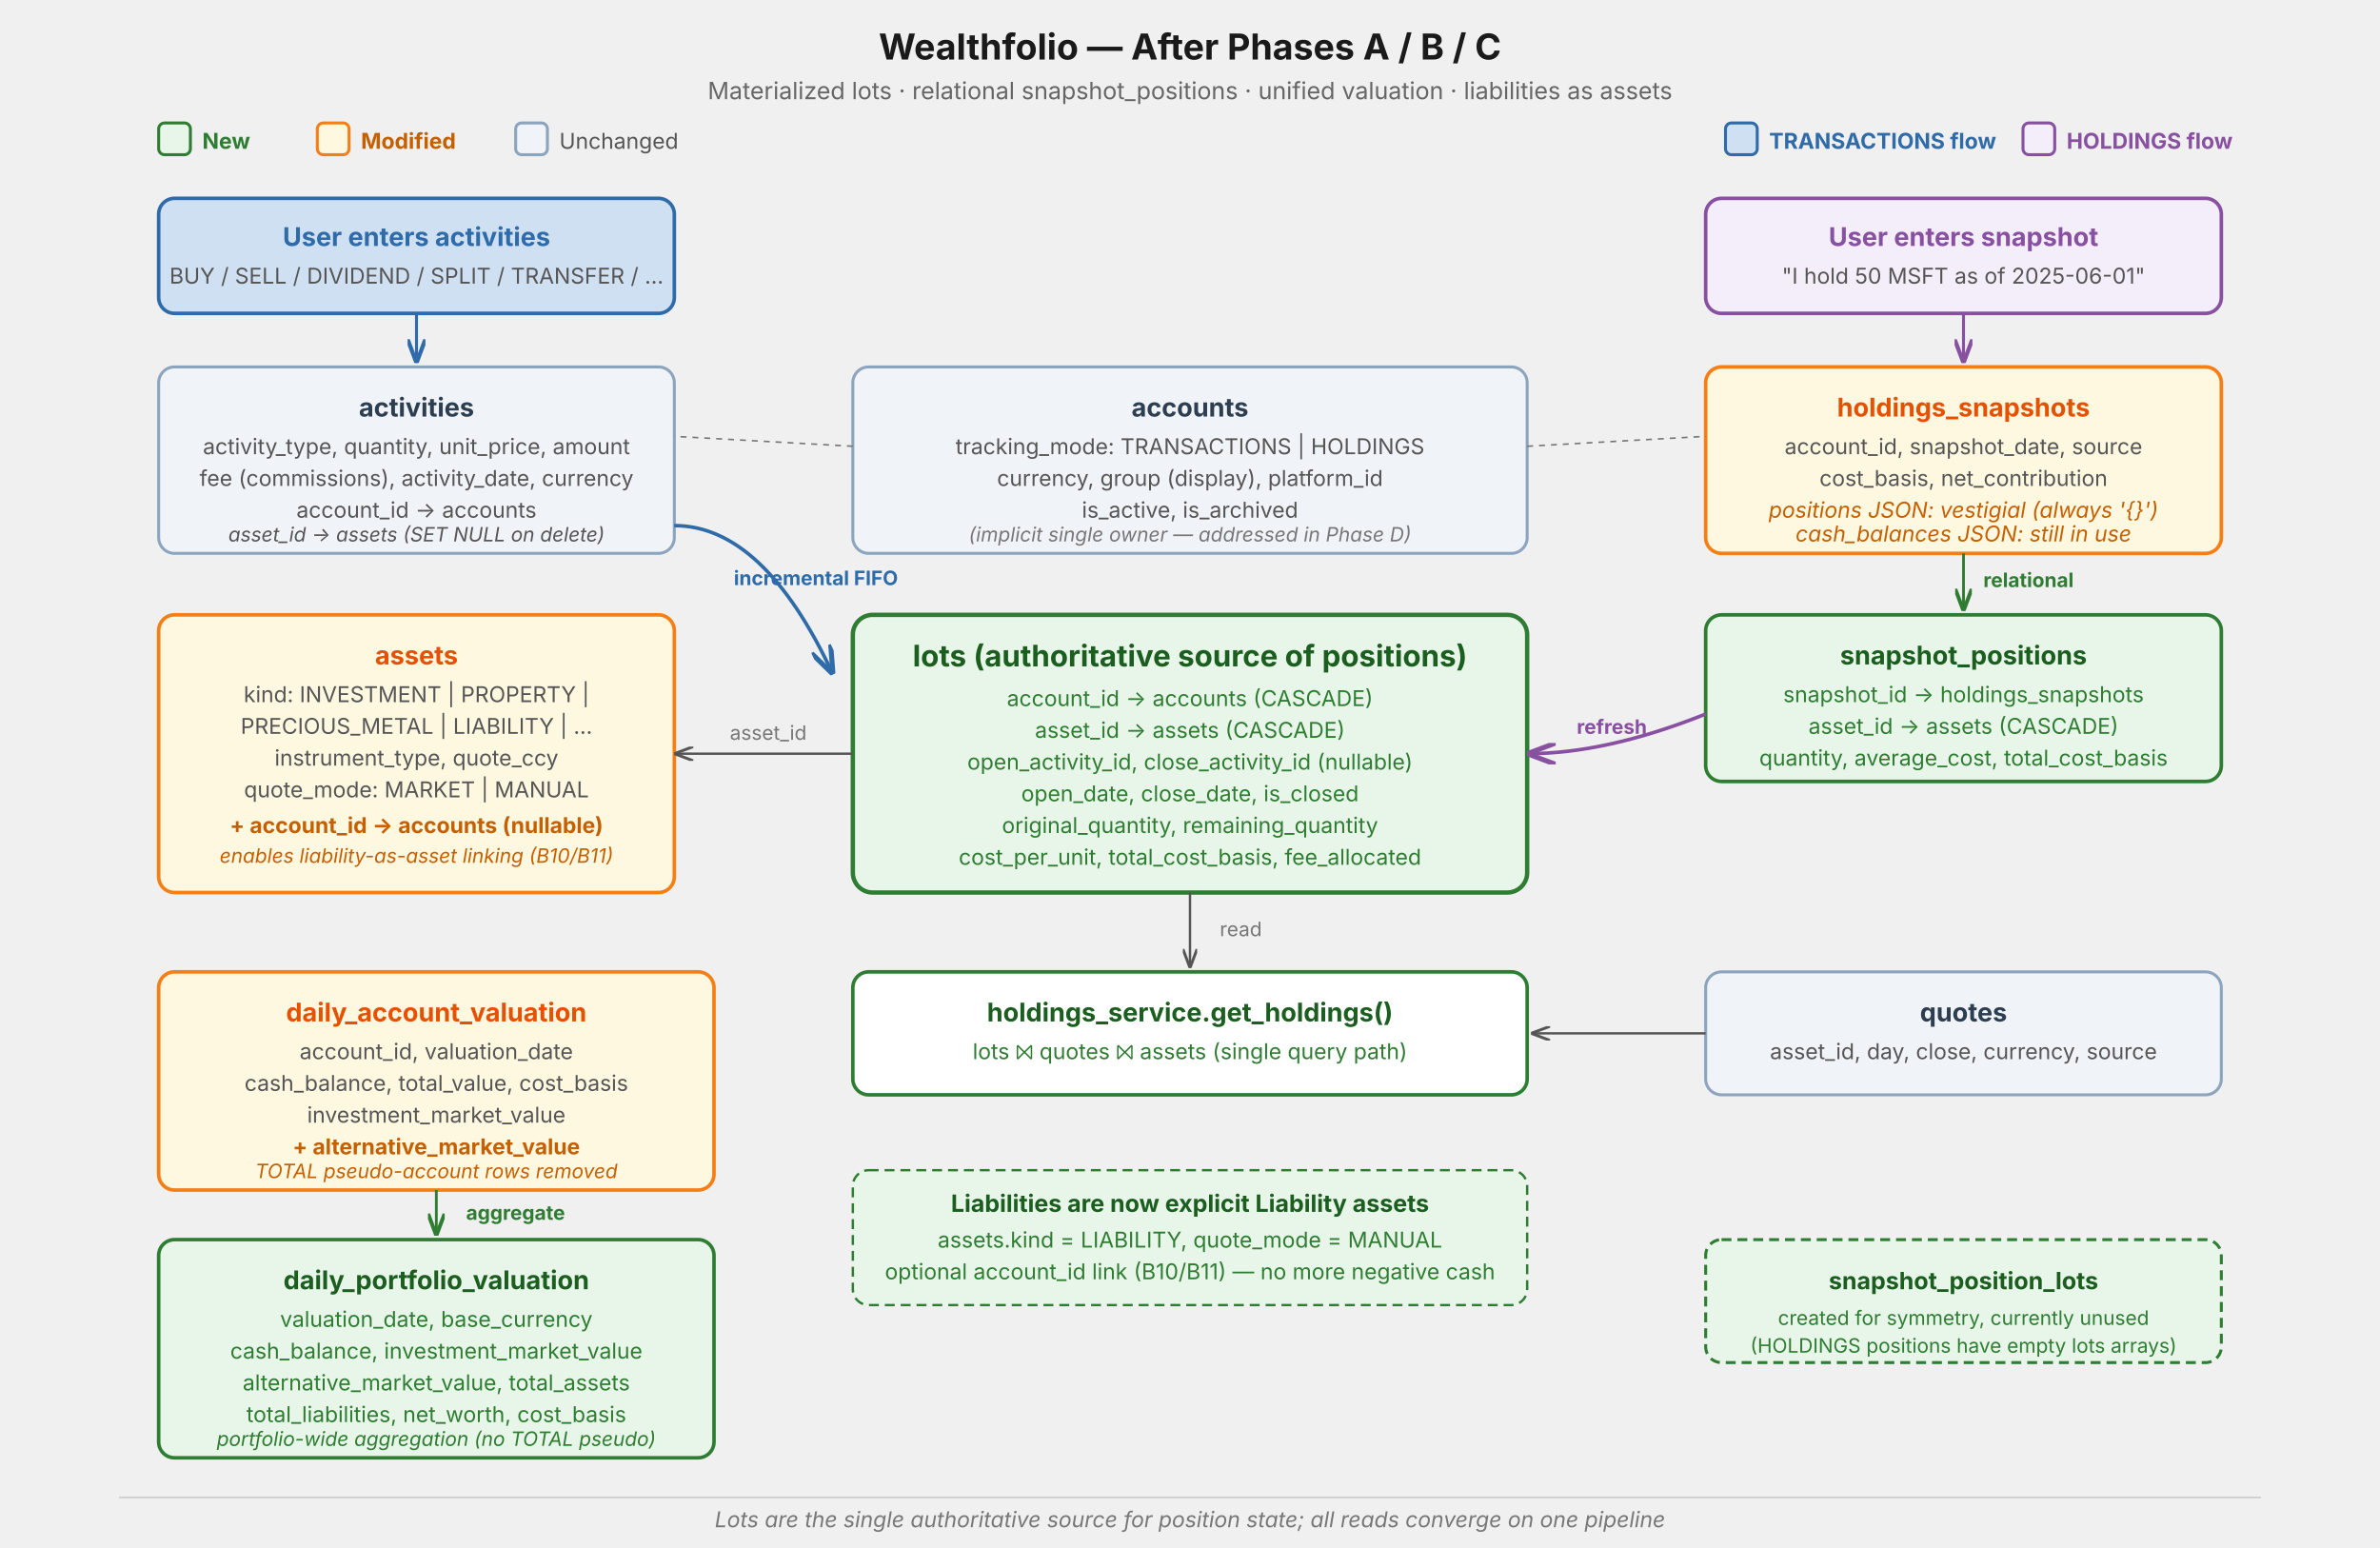
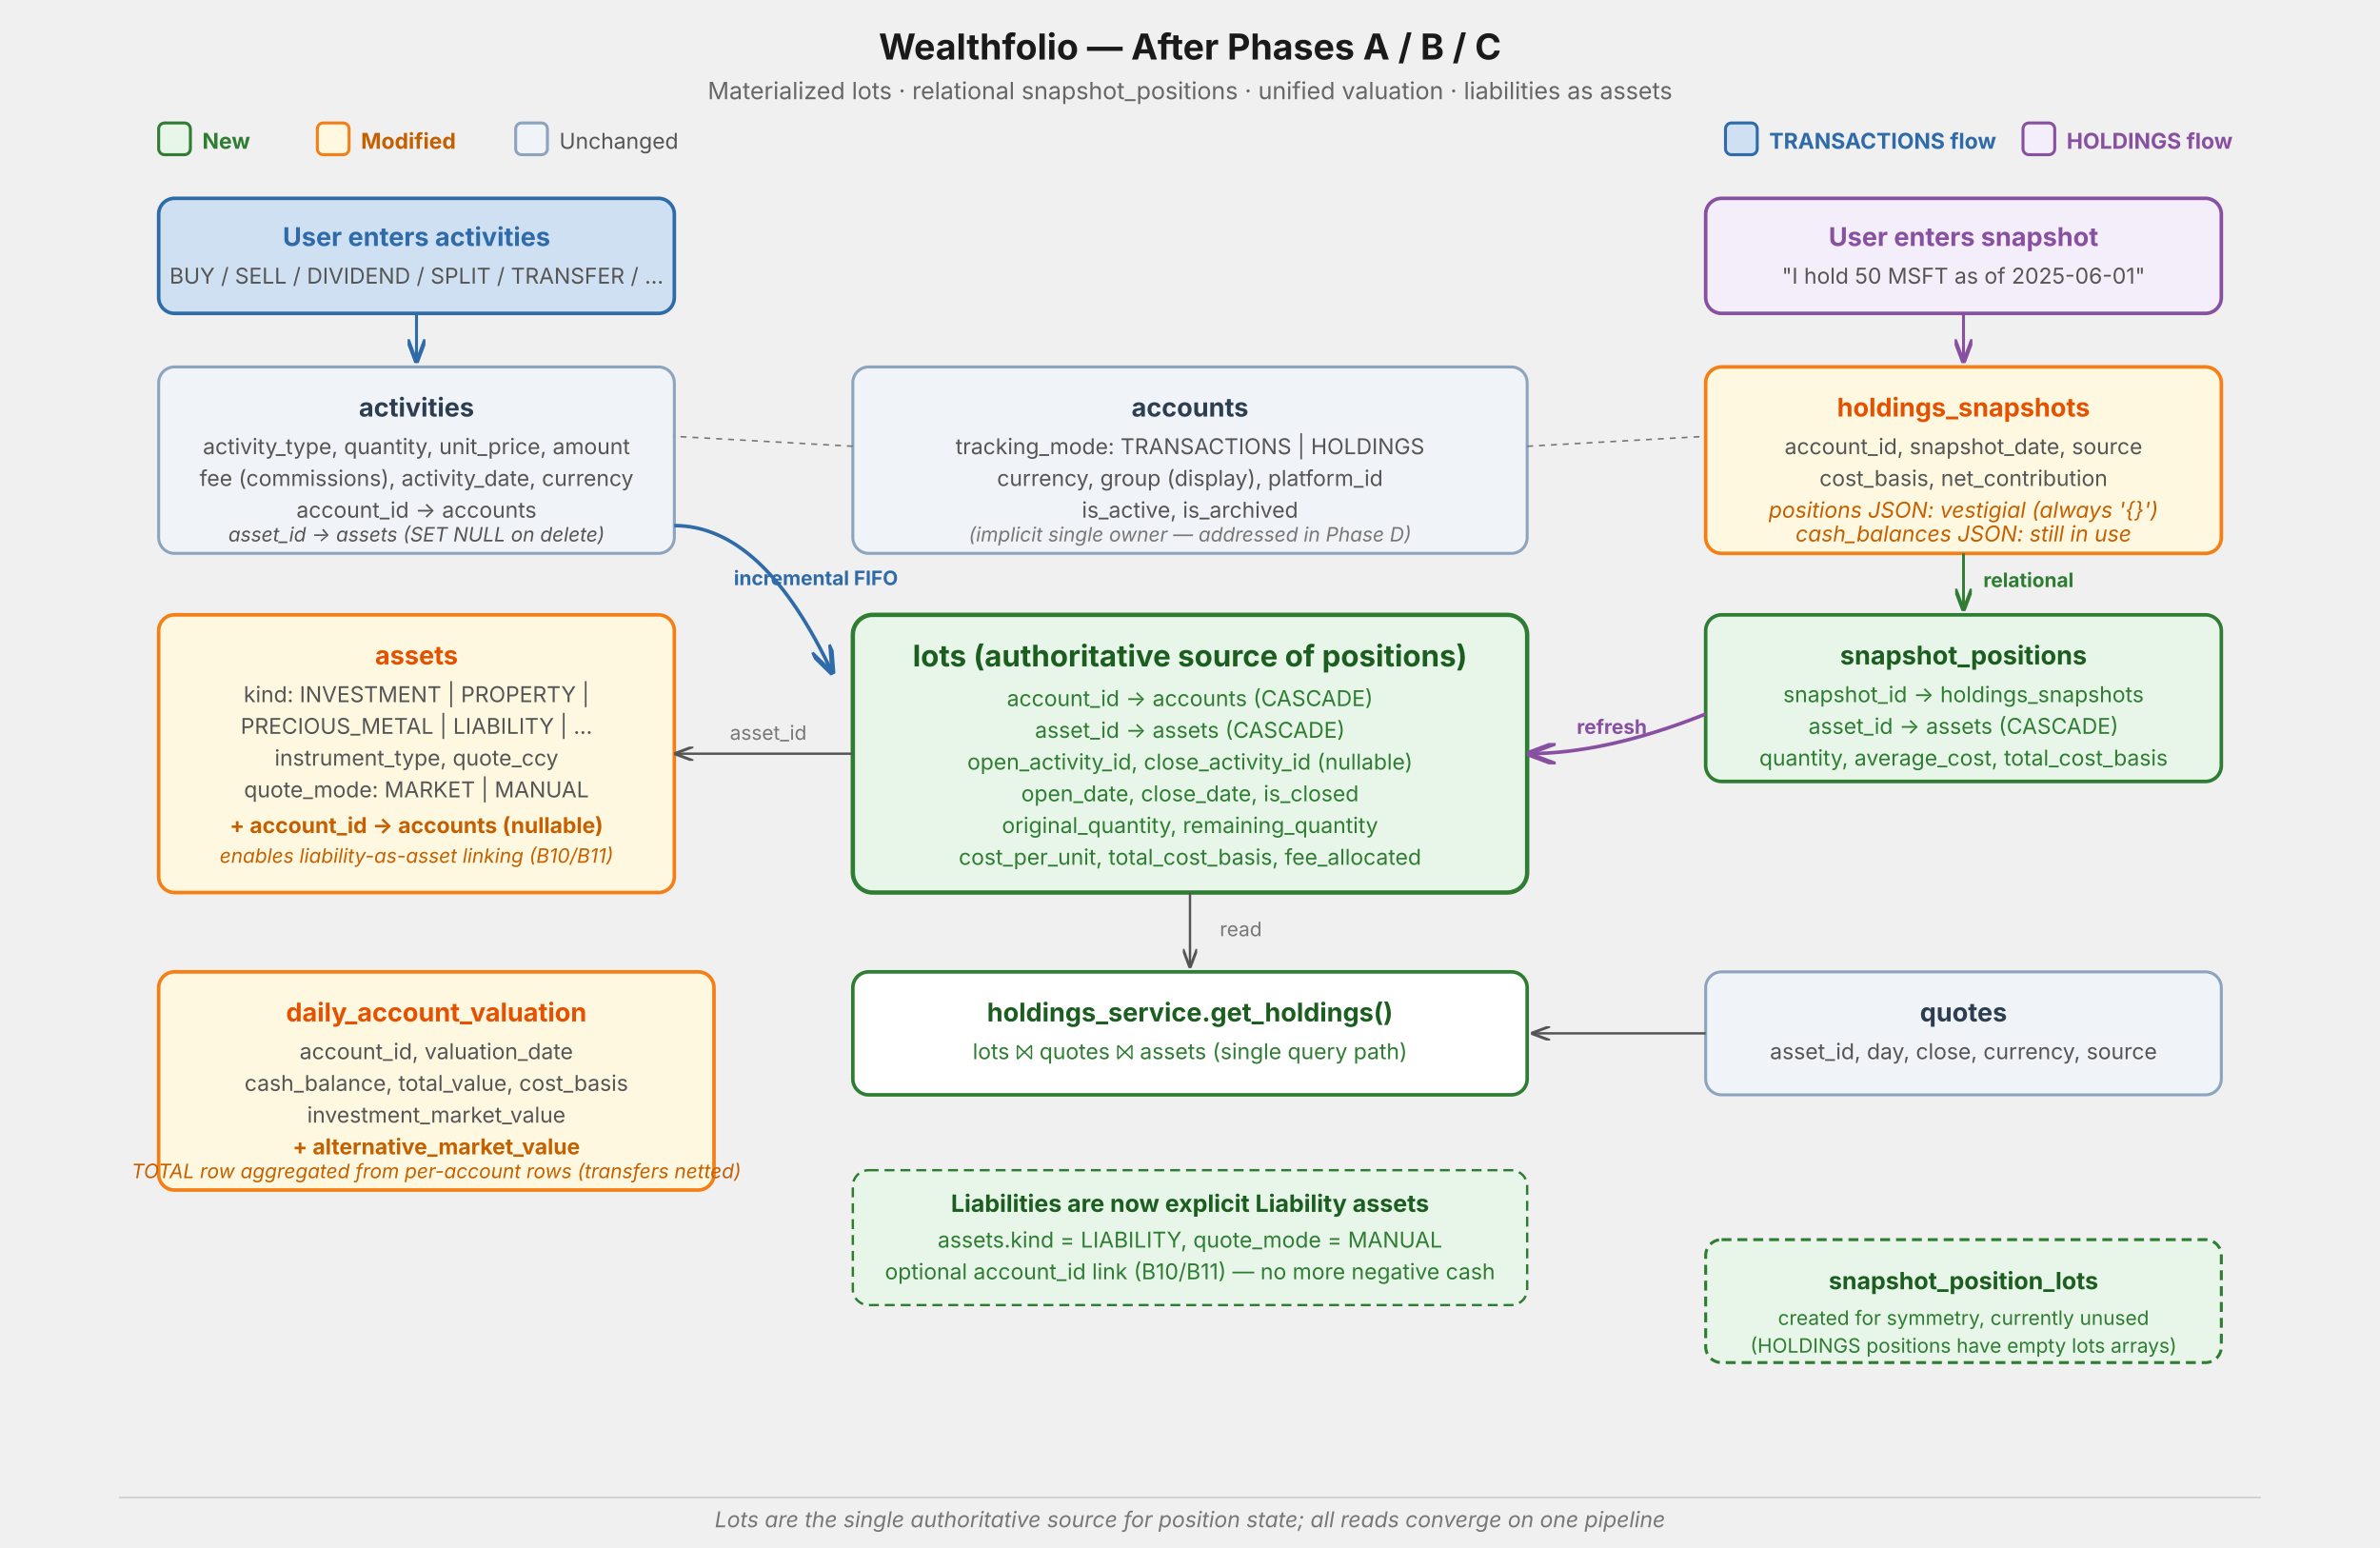
<svg xmlns="http://www.w3.org/2000/svg" viewBox="0 0 1200 780" font-family="Inter, -apple-system, sans-serif" font-size="13">
  <defs>
    <marker id="arrow" markerWidth="8" markerHeight="6" refX="8" refY="3" orient="auto">
      <path d="M0,0 L8,3 L0,6" fill="none" stroke="#555" stroke-width="1.2" />
    </marker>
    <marker id="arrow-tx" markerWidth="8" markerHeight="6" refX="8" refY="3" orient="auto">
      <path d="M0,0 L8,3 L0,6" fill="none" stroke="#2e6ba8" stroke-width="1.4" />
    </marker>
    <marker id="arrow-hl" markerWidth="8" markerHeight="6" refX="8" refY="3" orient="auto">
      <path d="M0,0 L8,3 L0,6" fill="none" stroke="#8850a0" stroke-width="1.4" />
    </marker>
    <marker id="arrow-new" markerWidth="8" markerHeight="6" refX="8" refY="3" orient="auto">
      <path d="M0,0 L8,3 L0,6" fill="none" stroke="#2e7d32" stroke-width="1.4" />
    </marker>
  </defs>
  <text x="600" y="30" text-anchor="middle" font-size="18" font-weight="bold" fill="#1a1a1a">Wealthfolio — After Phases A / B / C</text>
  <text x="600" y="50" text-anchor="middle" font-size="12" fill="#666">Materialized lots · relational snapshot_positions · unified valuation · liabilities as assets</text>
  <rect x="80" y="62" width="16" height="16" rx="3" fill="#e8f5e9" stroke="#2e7d32" stroke-width="1.5" />
  <text x="102" y="75" fill="#2e7d32" font-size="11" font-weight="bold">New</text>
  <rect x="160" y="62" width="16" height="16" rx="3" fill="#fff8e1" stroke="#f57f17" stroke-width="1.5" />
  <text x="182" y="75" fill="#c56000" font-size="11" font-weight="bold">Modified</text>
  <rect x="260" y="62" width="16" height="16" rx="3" fill="#f0f4f8" stroke="#8da4bf" stroke-width="1.5" />
  <text x="282" y="75" fill="#555" font-size="11">Unchanged</text>
  <rect x="870" y="62" width="16" height="16" rx="3" fill="#cfe0f2" stroke="#2e6ba8" stroke-width="1.5" />
  <text x="892" y="75" fill="#2e6ba8" font-size="11" font-weight="bold">TRANSACTIONS flow</text>
  <rect x="1020" y="62" width="16" height="16" rx="3" fill="#f4edfa" stroke="#8850a0" stroke-width="1.5" />
  <text x="1042" y="75" fill="#8850a0" font-size="11" font-weight="bold">HOLDINGS flow</text>
  <rect x="80" y="100" width="260" height="58" rx="8" fill="#cfe0f2" stroke="#2e6ba8" stroke-width="1.8" />
  <text x="210" y="124" text-anchor="middle" font-weight="bold" fill="#2e6ba8" font-size="13">User enters activities</text>
  <text x="210" y="143" text-anchor="middle" fill="#555" font-size="11">BUY / SELL / DIVIDEND / SPLIT / TRANSFER / ...</text>
  <rect x="860" y="100" width="260" height="58" rx="8" fill="#f4edfa" stroke="#8850a0" stroke-width="1.8" />
  <text x="990" y="124" text-anchor="middle" font-weight="bold" fill="#8850a0" font-size="13">User enters snapshot</text>
  <text x="990" y="143" text-anchor="middle" fill="#555" font-size="11">"I hold 50 MSFT as of 2025-06-01"</text>
  <rect x="80" y="185" width="260" height="94" rx="8" fill="#f0f4f8" stroke="#8da4bf" stroke-width="1.5" />
  <text x="210" y="210" text-anchor="middle" font-weight="bold" fill="#2c3e50">activities</text>
  <text x="210" y="229" text-anchor="middle" fill="#555" font-size="11">activity_type, quantity, unit_price, amount</text>
  <text x="210" y="245" text-anchor="middle" fill="#555" font-size="11">fee (commissions), activity_date, currency</text>
  <text x="210" y="261" text-anchor="middle" fill="#555" font-size="11">account_id → accounts</text>
  <text x="210" y="273" text-anchor="middle" fill="#555" font-size="10" font-style="italic">asset_id → assets (SET NULL on delete)</text>
  <line x1="210" y1="158" x2="210" y2="183" stroke="#2e6ba8" stroke-width="1.5" marker-end="url(#arrow-tx)" />
  <rect x="860" y="185" width="260" height="94" rx="8" fill="#fff8e1" stroke="#f57f17" stroke-width="1.8" />
  <text x="990" y="210" text-anchor="middle" font-weight="bold" fill="#e65100">holdings_snapshots</text>
  <text x="990" y="229" text-anchor="middle" fill="#555" font-size="11">account_id, snapshot_date, source</text>
  <text x="990" y="245" text-anchor="middle" fill="#555" font-size="11">cost_basis, net_contribution</text>
  <text x="990" y="261" text-anchor="middle" fill="#c56000" font-size="11" font-style="italic">positions JSON: vestigial (always '{}')</text>
  <text x="990" y="273" text-anchor="middle" fill="#c56000" font-size="11" font-style="italic">cash_balances JSON: still in use</text>
  <line x1="990" y1="158" x2="990" y2="183" stroke="#8850a0" stroke-width="1.5" marker-end="url(#arrow-hl)" />
  <rect x="860" y="310" width="260" height="84" rx="8" fill="#e8f5e9" stroke="#2e7d32" stroke-width="1.8" />
  <text x="990" y="335" text-anchor="middle" font-weight="bold" fill="#1b5e20">snapshot_positions</text>
  <text x="990" y="354" text-anchor="middle" fill="#2e7d32" font-size="11">snapshot_id → holdings_snapshots</text>
  <text x="990" y="370" text-anchor="middle" fill="#2e7d32" font-size="11">asset_id → assets (CASCADE)</text>
  <text x="990" y="386" text-anchor="middle" fill="#2e7d32" font-size="11">quantity, average_cost, total_cost_basis</text>
  <line x1="990" y1="279" x2="990" y2="308" stroke="#2e7d32" stroke-width="1.4" marker-end="url(#arrow-new)" />
  <text x="1000" y="296" fill="#2e7d32" font-size="10" font-weight="bold">relational</text>
  <rect x="430" y="310" width="340" height="140" rx="10" fill="#e8f5e9" stroke="#2e7d32" stroke-width="2.2" />
  <text x="600" y="336" text-anchor="middle" font-weight="bold" fill="#1b5e20" font-size="15">lots   (authoritative source of positions)</text>
  <text x="600" y="356" text-anchor="middle" fill="#2e7d32" font-size="11">account_id → accounts (CASCADE)</text>
  <text x="600" y="372" text-anchor="middle" fill="#2e7d32" font-size="11">asset_id → assets (CASCADE)</text>
  <text x="600" y="388" text-anchor="middle" fill="#2e7d32" font-size="11">open_activity_id, close_activity_id (nullable)</text>
  <text x="600" y="404" text-anchor="middle" fill="#2e7d32" font-size="11">open_date, close_date, is_closed</text>
  <text x="600" y="420" text-anchor="middle" fill="#2e7d32" font-size="11">original_quantity, remaining_quantity</text>
  <text x="600" y="436" text-anchor="middle" fill="#2e7d32" font-size="11">cost_per_unit, total_cost_basis, fee_allocated</text>
  <path d="M340,265 Q385,265 420,340" fill="none" stroke="#2e6ba8" stroke-width="1.8" marker-end="url(#arrow-tx)" />
  <text x="370" y="295" fill="#2e6ba8" font-size="10" font-weight="bold">incremental FIFO</text>
  <path d="M860,360 Q810,380 770,380" fill="none" stroke="#8850a0" stroke-width="1.8" marker-end="url(#arrow-hl)" />
  <text x="795" y="370" fill="#8850a0" font-size="10" font-weight="bold">refresh</text>
  <rect x="430" y="185" width="340" height="94" rx="8" fill="#f0f4f8" stroke="#8da4bf" stroke-width="1.5" />
  <text x="600" y="210" text-anchor="middle" font-weight="bold" fill="#2c3e50">accounts</text>
  <text x="600" y="229" text-anchor="middle" fill="#555" font-size="11">tracking_mode: TRANSACTIONS | HOLDINGS</text>
  <text x="600" y="245" text-anchor="middle" fill="#555" font-size="11">currency, group (display), platform_id</text>
  <text x="600" y="261" text-anchor="middle" fill="#555" font-size="11">is_active, is_archived</text>
  <text x="600" y="273" text-anchor="middle" fill="#777" font-size="10" font-style="italic">(implicit single owner — addressed in Phase D)</text>
  <line x1="430" y1="225" x2="340" y2="220" stroke="#777" stroke-width="0.8" stroke-dasharray="3,3" />
  <line x1="770" y1="225" x2="860" y2="220" stroke="#777" stroke-width="0.8" stroke-dasharray="3,3" />
  <rect x="80" y="310" width="260" height="140" rx="8" fill="#fff8e1" stroke="#f57f17" stroke-width="1.8" />
  <text x="210" y="335" text-anchor="middle" font-weight="bold" fill="#e65100">assets</text>
  <text x="210" y="354" text-anchor="middle" fill="#555" font-size="11">kind: INVESTMENT | PROPERTY |</text>
  <text x="210" y="370" text-anchor="middle" fill="#555" font-size="11">  PRECIOUS_METAL | LIABILITY | ...</text>
  <text x="210" y="386" text-anchor="middle" fill="#555" font-size="11">instrument_type, quote_ccy</text>
  <text x="210" y="402" text-anchor="middle" fill="#555" font-size="11">quote_mode: MARKET | MANUAL</text>
  <text x="210" y="420" text-anchor="middle" fill="#c56000" font-size="11" font-weight="bold">+ account_id → accounts (nullable)</text>
  <text x="210" y="435" text-anchor="middle" fill="#c56000" font-size="10" font-style="italic">enables liability-as-asset linking (B10/B11)</text>
  <line x1="430" y1="380" x2="340" y2="380" stroke="#555" stroke-width="1.2" marker-end="url(#arrow)" />
  <text x="368" y="373" fill="#777" font-size="10">asset_id</text>
  <rect x="430" y="490" width="340" height="62" rx="8" fill="#fff" stroke="#2e7d32" stroke-width="1.8" />
  <text x="600" y="515" text-anchor="middle" font-weight="bold" fill="#1b5e20">holdings_service.get_holdings()</text>
  <text x="600" y="534" text-anchor="middle" fill="#2e7d32" font-size="11">lots ⨝ quotes ⨝ assets (single query path)</text>
  <line x1="600" y1="450" x2="600" y2="488" stroke="#555" stroke-width="1.2" marker-end="url(#arrow)" />
  <text x="615" y="472" fill="#777" font-size="10">read</text>
  <rect x="80" y="490" width="280" height="110" rx="8" fill="#fff8e1" stroke="#f57f17" stroke-width="1.8" />
  <text x="220" y="515" text-anchor="middle" font-weight="bold" fill="#e65100">daily_account_valuation</text>
  <text x="220" y="534" text-anchor="middle" fill="#555" font-size="11">account_id, valuation_date</text>
  <text x="220" y="550" text-anchor="middle" fill="#555" font-size="11">cash_balance, total_value, cost_basis</text>
  <text x="220" y="566" text-anchor="middle" fill="#555" font-size="11">investment_market_value</text>
  <text x="220" y="582" text-anchor="middle" fill="#c56000" font-size="11" font-weight="bold">+ alternative_market_value</text>
-   <text x="220" y="594" text-anchor="middle" fill="#c56000" font-size="10" font-style="italic">TOTAL pseudo-account rows removed</text>
-   <rect x="80" y="625" width="280" height="110" rx="8" fill="#e8f5e9" stroke="#2e7d32" stroke-width="1.8" />
-   <text x="220" y="650" text-anchor="middle" font-weight="bold" fill="#1b5e20">daily_portfolio_valuation</text>
-   <text x="220" y="669" text-anchor="middle" fill="#2e7d32" font-size="11">valuation_date, base_currency</text>
-   <text x="220" y="685" text-anchor="middle" fill="#2e7d32" font-size="11">cash_balance, investment_market_value</text>
-   <text x="220" y="701" text-anchor="middle" fill="#2e7d32" font-size="11">alternative_market_value, total_assets</text>
-   <text x="220" y="717" text-anchor="middle" fill="#2e7d32" font-size="11">total_liabilities, net_worth, cost_basis</text>
-   <text x="220" y="729" text-anchor="middle" fill="#2e7d32" font-size="10" font-style="italic">portfolio-wide aggregation (no TOTAL pseudo)</text>
-   <line x1="220" y1="600" x2="220" y2="623" stroke="#2e7d32" stroke-width="1.4" marker-end="url(#arrow-new)" />
-   <text x="235" y="615" fill="#2e7d32" font-size="10" font-weight="bold">aggregate</text>
+   <text x="220" y="594" text-anchor="middle" fill="#c56000" font-size="10" font-style="italic">TOTAL row aggregated from per-account rows (transfers netted)</text>
  <rect x="860" y="490" width="260" height="62" rx="8" fill="#f0f4f8" stroke="#8da4bf" stroke-width="1.5" />
  <text x="990" y="515" text-anchor="middle" font-weight="bold" fill="#2c3e50">quotes</text>
  <text x="990" y="534" text-anchor="middle" fill="#555" font-size="11">asset_id, day, close, currency, source</text>
  <line x1="860" y1="521" x2="772" y2="521" stroke="#555" stroke-width="1.2" marker-end="url(#arrow)" />
  <rect x="430" y="590" width="340" height="68" rx="8" fill="#e8f5e9" stroke="#2e7d32" stroke-width="1.2" stroke-dasharray="5,3" />
  <text x="600" y="611" text-anchor="middle" fill="#1b5e20" font-weight="bold" font-size="12">Liabilities are now explicit Liability assets</text>
  <text x="600" y="629" text-anchor="middle" fill="#2e7d32" font-size="11">assets.kind = LIABILITY, quote_mode = MANUAL</text>
  <text x="600" y="645" text-anchor="middle" fill="#2e7d32" font-size="11">optional account_id link (B10/B11) — no more negative cash</text>
  <rect x="860" y="625" width="260" height="62" rx="8" fill="#e8f5e9" stroke="#2e7d32" stroke-width="1.5" stroke-dasharray="5,3" />
  <text x="990" y="650" text-anchor="middle" font-weight="bold" fill="#1b5e20" font-size="12">snapshot_position_lots</text>
  <text x="990" y="668" text-anchor="middle" fill="#2e7d32" font-size="10">created for symmetry, currently unused</text>
  <text x="990" y="682" text-anchor="middle" fill="#2e7d32" font-size="10">(HOLDINGS positions have empty lots arrays)</text>
  <line x1="60" y1="755" x2="1140" y2="755" stroke="#ccc" stroke-width="0.8" />
  <text x="600" y="770" text-anchor="middle" fill="#777" font-size="11" font-style="italic">Lots are the single authoritative source for position state; all reads converge on one pipeline</text>
</svg>
